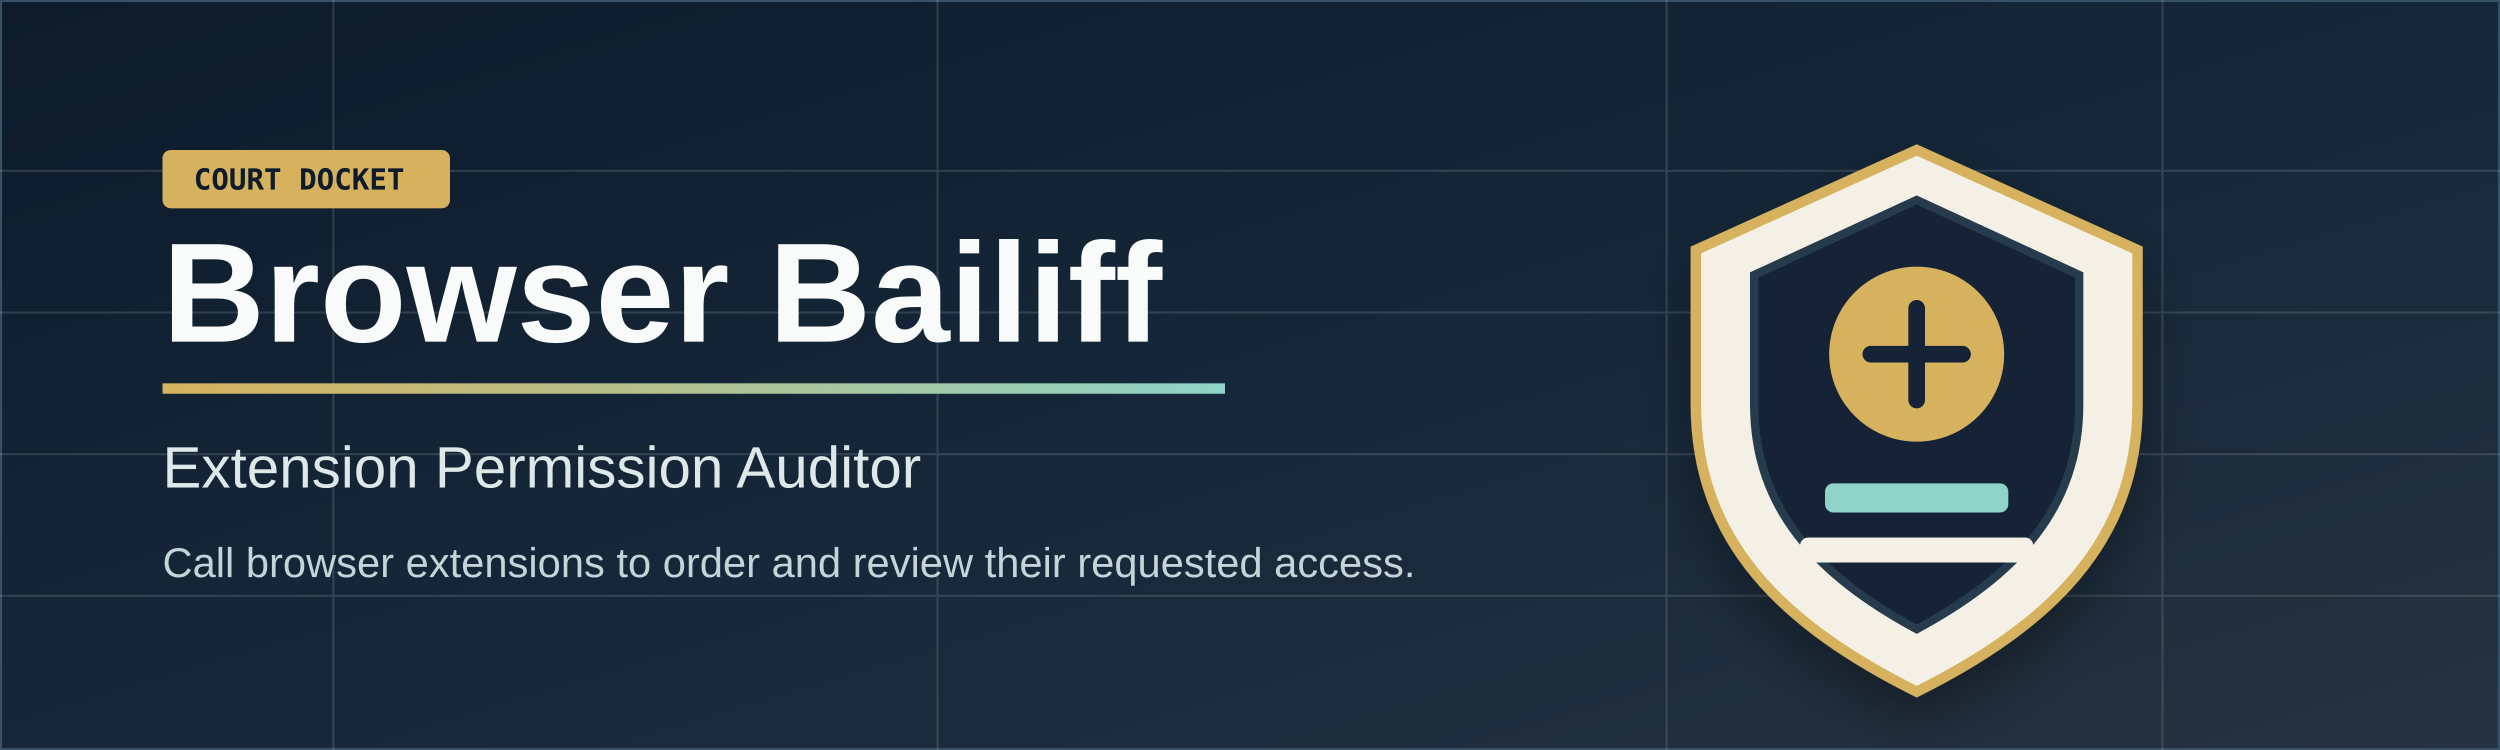
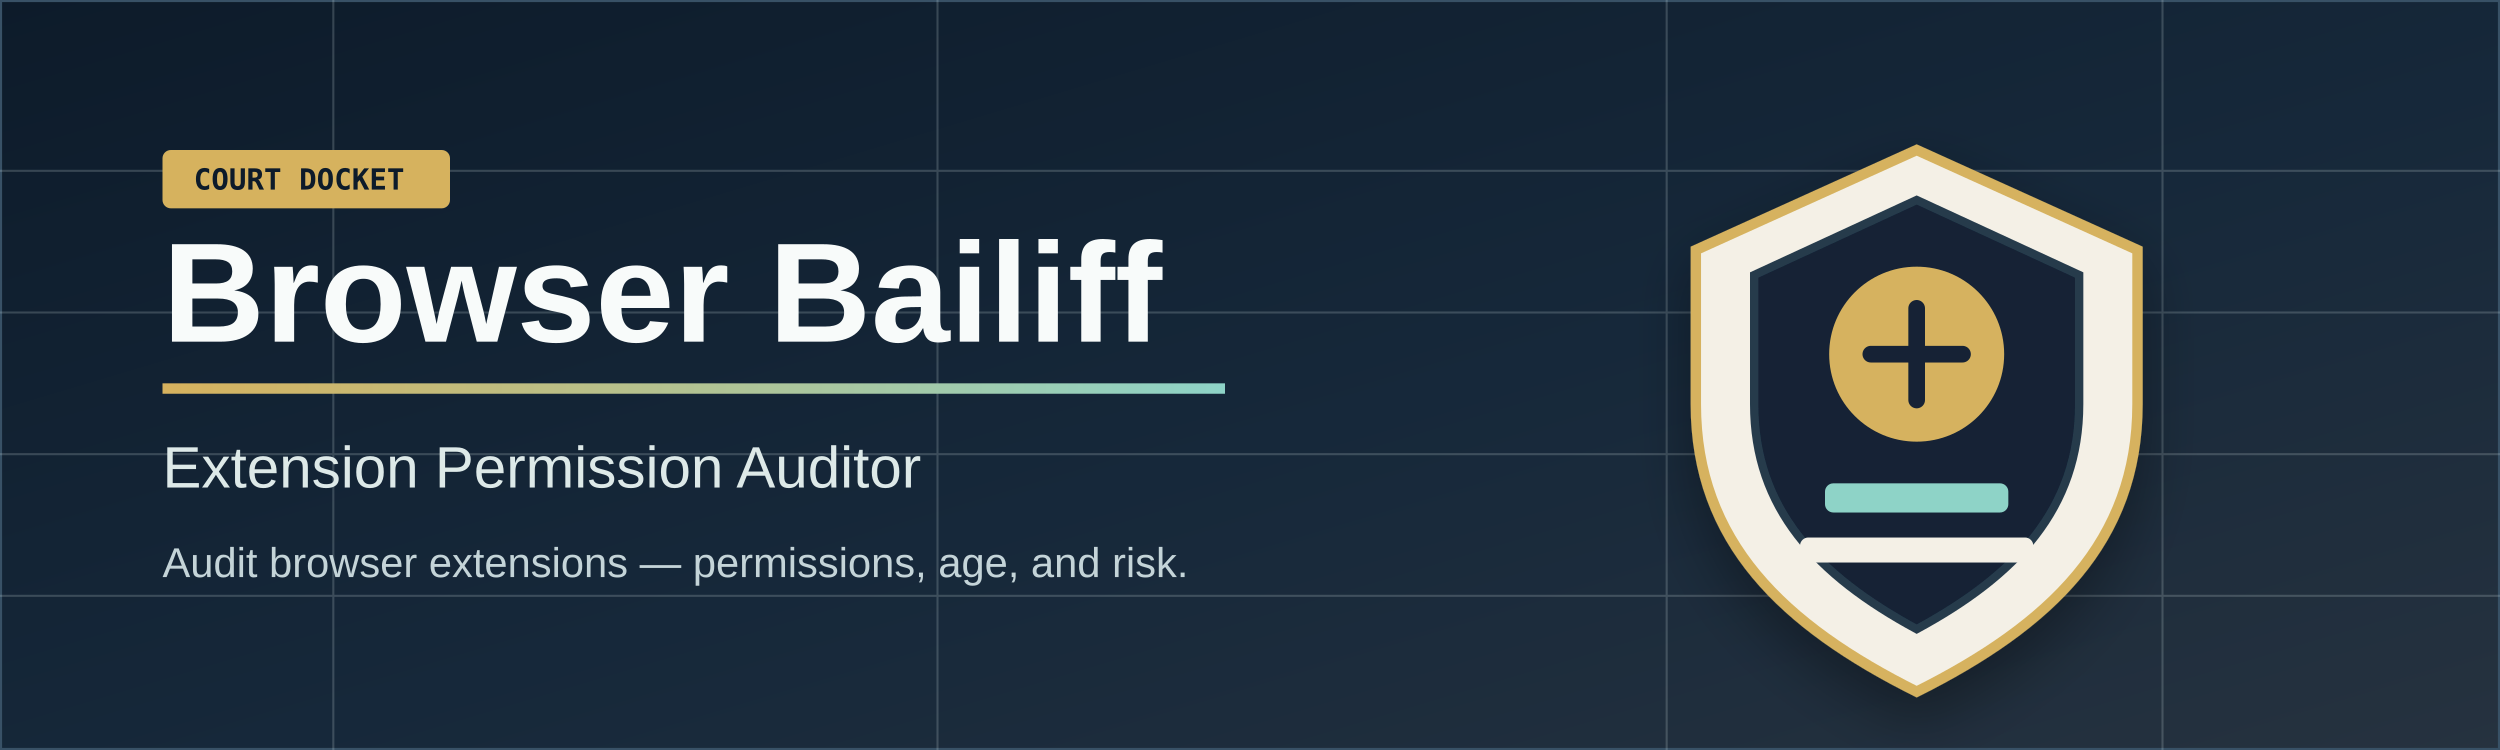
<svg xmlns="http://www.w3.org/2000/svg" width="1200" height="360" viewBox="0 0 1200 360" role="img" aria-labelledby="title desc">
  <defs>
    <linearGradient id="bg" x1="0" y1="0" x2="1" y2="1">
      <stop offset="0" stop-color="#0d1b2a" />
      <stop offset="0.55" stop-color="#16283a" />
      <stop offset="1" stop-color="#26323f" />
    </linearGradient>
    <linearGradient id="accent" x1="0" y1="0" x2="1" y2="0">
      <stop offset="0" stop-color="#d6b25e" />
      <stop offset="1" stop-color="#8ed3c7" />
    </linearGradient>
    <filter id="shadow" x="-20%" y="-20%" width="140%" height="140%">
      <feDropShadow dx="0" dy="12" stdDeviation="14" flood-color="#000000" flood-opacity="0.34" />
    </filter>
  </defs>
  <rect width="1200" height="360" fill="url(#bg)" />
  <rect x="0" y="0" width="1200" height="360" fill="none" stroke="#385166" stroke-width="2" />
-   <g opacity="0.15" stroke="#d7e6e4" stroke-width="1">
+   <g opacity="0.20" stroke="#d7e6e4" stroke-width="1">
    <path d="M0 82 H1200" />
    <path d="M0 150 H1200" />
    <path d="M0 218 H1200" />
    <path d="M0 286 H1200" />
    <path d="M160 0 V360" />
    <path d="M450 0 V360" />
    <path d="M800 0 V360" />
    <path d="M1038 0 V360" />
  </g>
  <g transform="translate(790 54)" filter="url(#shadow)">
    <path d="M130 18 L236 66 V140 C236 206 194 246 130 278 C66 246 24 206 24 140 V66 Z" fill="#f4f0e6" stroke="#d6b25e" stroke-width="5" />
    <path d="M130 42 L208 78 V140 C208 190 178 222 130 248 C82 222 52 190 52 140 V78 Z" fill="#142235" stroke="#263b4c" stroke-width="4" />
    <circle cx="130" cy="116" r="42" fill="#d6b25e" />
    <path d="M108 116 H152" stroke="#142235" stroke-width="8" stroke-linecap="round" />
    <path d="M130 94 V138" stroke="#142235" stroke-width="8" stroke-linecap="round" />
    <rect x="86" y="178" width="88" height="14" rx="4" fill="#8ed3c7" />
    <rect x="74" y="204" width="112" height="12" rx="4" fill="#f4f0e6" />
  </g>
  <g transform="translate(78 72)">
    <rect x="0" y="0" width="138" height="28" rx="4" fill="#d6b25e" />
    <text x="15" y="19" font-family="Consolas, monospace" font-size="14" font-weight="700" fill="#0d1b2a">COURT DOCKET</text>
    <text x="0" y="92" font-family="Segoe UI, Arial, sans-serif" font-size="68" font-weight="850" fill="#f8fbfa">Browser Bailiff</text>
    <rect x="0" y="112" width="510" height="5" fill="url(#accent)" />
    <text x="0" y="162" font-family="Segoe UI, Arial, sans-serif" font-size="28" fill="#dde9e8">Extension Permission Auditor</text>
-     <text x="0" y="205" font-family="Segoe UI, Arial, sans-serif" font-size="20" fill="#c4d4d8">Call browser extensions to order and review their requested access.</text>
+     <text x="0" y="205" font-family="Segoe UI, Arial, sans-serif" font-size="20" fill="#c4d4d8">Audit browser extensions — permissions, age, and risk.</text>
  </g>
</svg>
